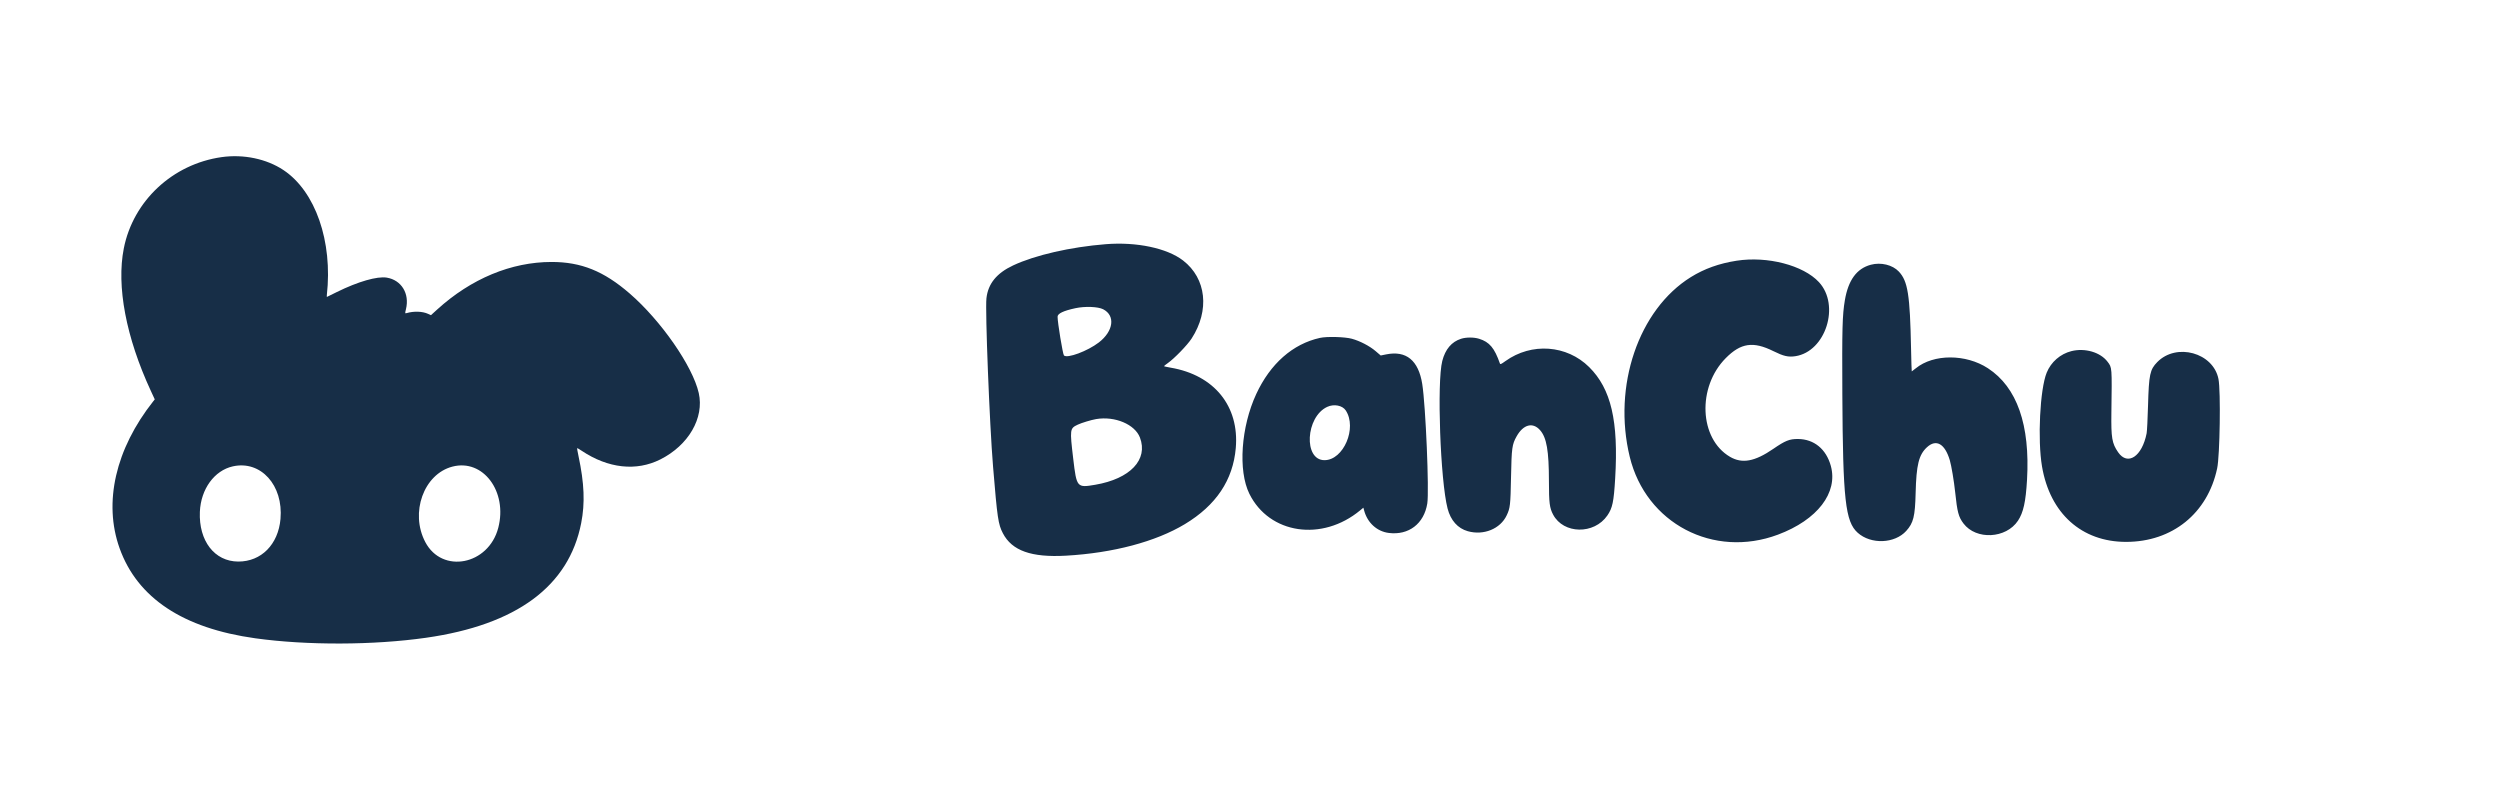
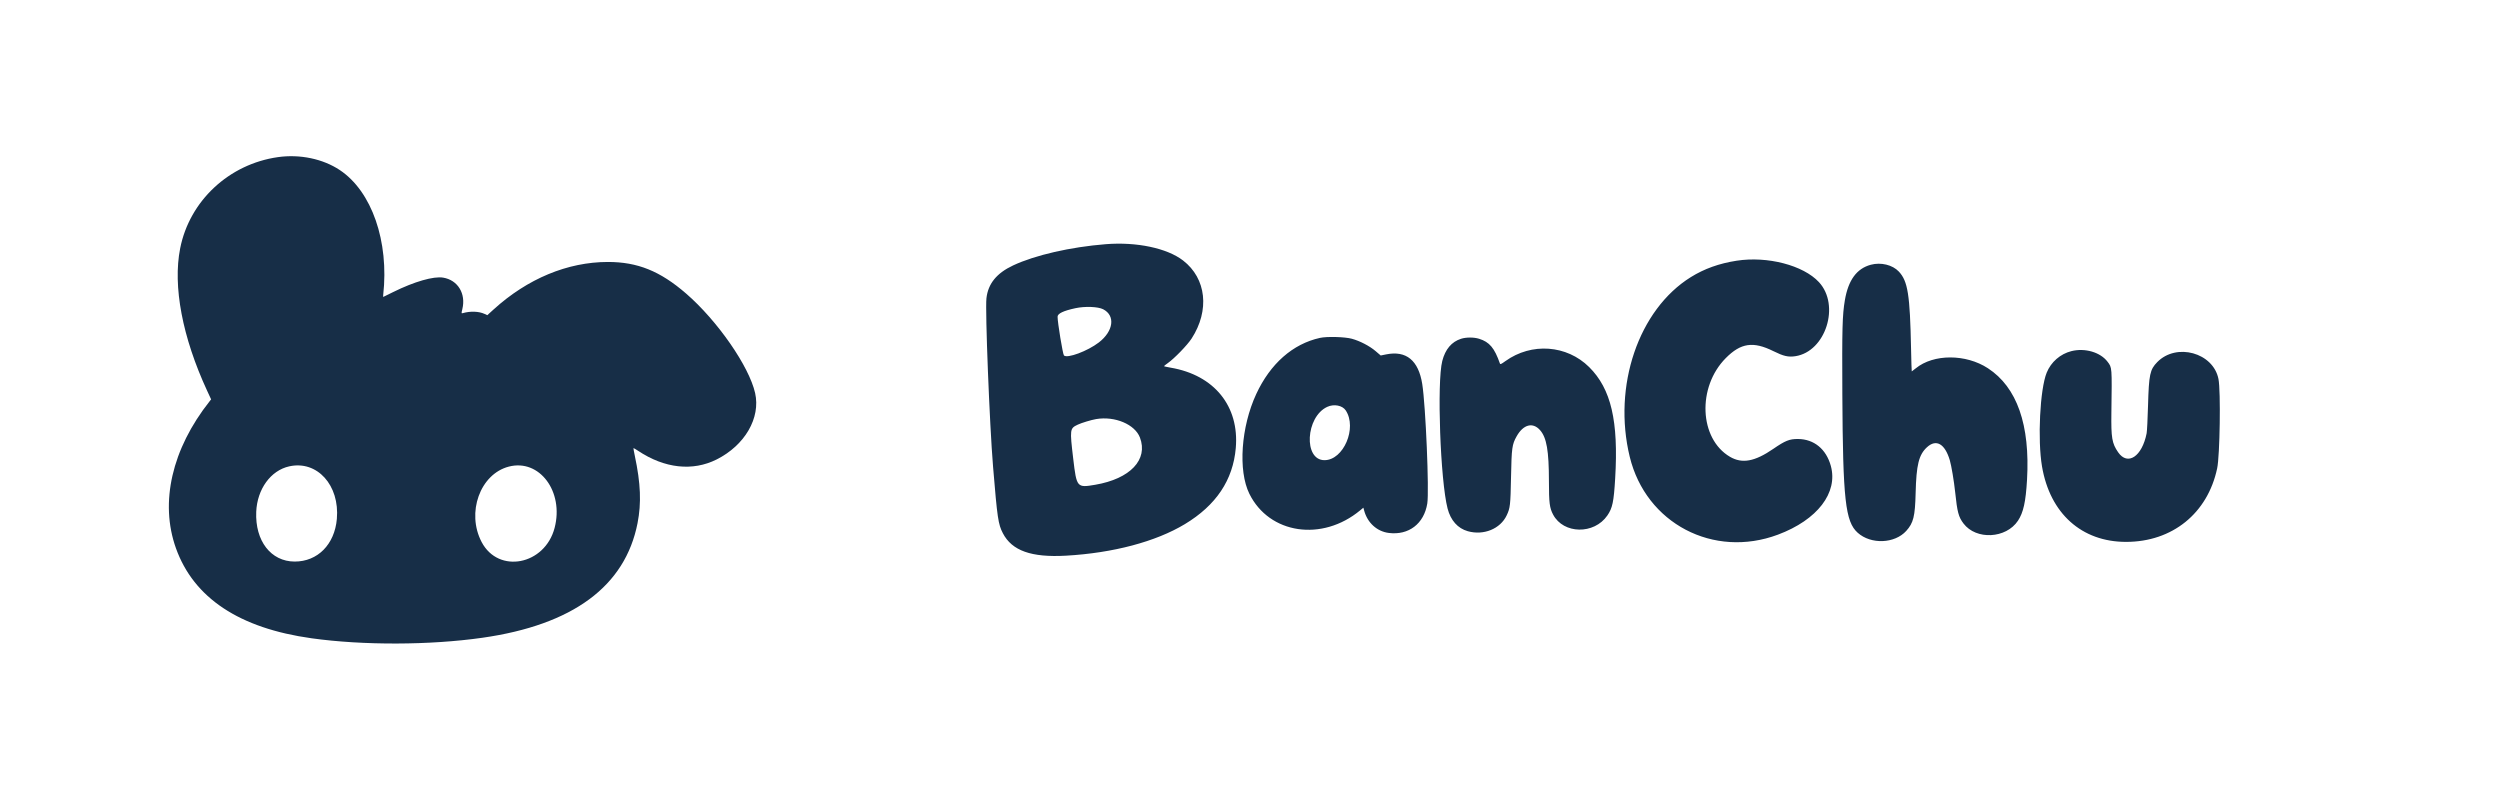
<svg xmlns="http://www.w3.org/2000/svg" width="2000" height="640" viewBox="0 0 2000 640" role="img">
-   <g transform="translate(48.051 35.13206) scale(0.428051)">
+   <g transform="translate(93.13775 35.13206) scale(0.428051)">
    <path d="M 302 211.565 C 210.448 224.502, 136.680 293.283, 119.139 382.062 C 105.159 452.818, 123.225 548.145, 169.617 648.418 L 176.982 664.335 174.241 667.798 C 103.638 756.996, 80.684 857.065, 111.229 942.500 C 144.481 1035.506, 229.809 1092.110, 365.053 1110.881 C 461.436 1124.257, 585.892 1123.859, 684 1109.860 C 853.217 1085.714, 950.784 1013.631, 973.939 895.652 C 981.291 858.191, 979.815 821.400, 968.905 770.158 C 967.226 762.269, 966.049 755.618, 966.290 755.377 C 966.531 755.136, 970.502 757.451, 975.114 760.522 C 1024.455 793.370, 1076.949 799.126, 1121.792 776.605 C 1174.577 750.094, 1204.190 698.977, 1193.689 652.500 C 1182.370 602.405, 1123.218 517.189, 1064.500 466.384 C 1016.126 424.529, 973.870 407.495, 918.500 407.529 C 843.180 407.576, 768.301 438.707, 704.830 496.362 L 693.161 506.963 687.830 504.526 C 677.317 499.720, 661.447 499.144, 647.755 503.070 C 644.528 503.996, 644.504 503.850, 646.520 495.500 C 653.482 466.666, 637.998 441.338, 610.635 436.804 C 592.799 433.848, 556.829 444.202, 517.488 463.616 C 507.595 468.499, 499.202 472.632, 498.838 472.801 C 498.474 472.970, 498.367 471.396, 498.600 469.304 C 509.794 369.032, 477.293 275.500, 417.437 235.729 C 385.920 214.788, 342.907 205.784, 302 211.565 M 323 789.502 C 288.355 797.182, 263.065 832.013, 261.285 874.500 C 259.009 928.826, 288.686 967.289, 333 967.447 C 375.992 967.601, 407.786 935.527, 411.976 887.777 C 417.507 824.745, 375.135 777.945, 323 789.502  M 733.241 790.012 C 679.609 804.065, 653.721 876.101, 682.571 931.004 C 714.054 990.916, 800.759 974.066, 818.948 904.500 C 836.697 836.618, 790.563 774.992, 733.241 790.012" fill="#172E47" fill-rule="evenodd" />
  </g>
  <g transform="translate(705.6383 119.4681) scale(0.5319149)">
    <path d="M 336.500 142.655 C 283.432 146.886, 230.207 159.082, 197.148 174.584 C 172.338 186.219, 159.479 202.043, 157.001 223.989 C 154.942 242.225, 161.683 413.492, 166.978 477.500 C 173.387 554.958, 174.697 563.833, 181.715 577.374 C 195.349 603.682, 224.589 614.079, 276.666 611.137 C 347.453 607.138, 411.555 590.132, 455.374 563.726 C 502.437 535.364, 527.856 497.405, 532.016 449.272 C 537.457 386.308, 499.679 339.603, 434.250 328.406 C 428.613 327.441, 424.022 326.393, 424.048 326.076 C 424.074 325.759, 426.662 323.700, 429.798 321.500 C 439.629 314.603, 459.198 294.409, 465.553 284.601 C 493.025 242.208, 487.800 194.228, 452.767 167.207 C 428.655 148.609, 382.929 138.953, 336.500 142.655 M 1285.193 167.527 C 1258.892 171.635, 1236.733 179.575, 1216.483 192.144 C 1137.755 241.015, 1098.634 356.081, 1124.554 462.539 C 1148.909 562.566, 1250.421 615.816, 1347.500 579.489 C 1406.794 557.301, 1438.142 516.452, 1426.929 475.987 C 1419.935 450.747, 1401.595 435.781, 1377.500 435.652 C 1364.743 435.583, 1358.475 438.091, 1340.437 450.485 C 1312.544 469.648, 1293.547 473.129, 1275.279 462.423 C 1228.971 435.285, 1225.684 357.567, 1269 313.941 C 1291.613 291.166, 1310.196 288.447, 1340.500 303.480 C 1355.937 311.138, 1363.046 312.768, 1373.758 311.106 C 1419.284 304.042, 1441.327 234.550, 1409.087 199.727 C 1385.598 174.356, 1331.494 160.294, 1285.193 167.527 M 1487.105 173.583 C 1465.873 179.292, 1453.213 196.617, 1448.071 227 C 1444.299 249.294, 1443.763 269.342, 1444.280 368.791 C 1445.103 526.887, 1448.770 559.919, 1467.353 576.627 C 1487.238 594.505, 1522.965 593.164, 1540.392 573.884 C 1551.199 561.928, 1553.654 552.052, 1554.505 517.113 C 1555.542 474.518, 1559.282 459.369, 1571.552 448.059 C 1585.414 435.282, 1598.453 442.669, 1605.890 467.512 C 1608.291 475.535, 1612.255 499.185, 1614.016 516 C 1617.119 545.634, 1619.070 552.939, 1626.503 562.743 C 1645.554 587.873, 1690.493 585.563, 1708.435 558.532 C 1716.556 546.297, 1720.134 530.131, 1722.052 497 C 1726.838 414.356, 1706.999 357.769, 1663.239 329.244 C 1629.937 307.537, 1581.440 307.572, 1554.764 329.323 C 1551.609 331.895, 1548.867 334, 1548.669 334 C 1548.472 334, 1548 318.587, 1547.621 299.750 C 1545.986 218.513, 1542.790 198.312, 1529.292 183.881 C 1519.825 173.760, 1502.328 169.489, 1487.105 173.583 M 290.776 238.934 C 272.708 242.839, 264 247.006, 264 251.746 C 264 260.556, 271.826 308.185, 273.565 309.963 C 278.407 314.910, 309.083 303.517, 326.027 290.480 C 348.182 273.432, 351.227 250.077, 332.541 240.515 C 324.810 236.559, 305.201 235.817, 290.776 238.934 M 658.647 283.584 C 617.699 292.659, 583.975 322.359, 562.793 368 C 539.837 417.464, 535.294 483.323, 552.445 518.027 C 582.416 578.671, 661.853 590.502, 719.206 542.864 L 723.911 538.956 725.053 543.196 C 730.022 561.652, 744.350 574.703, 762.103 576.947 C 792.086 580.736, 815.139 563.109, 820.044 532.641 C 823.033 514.076, 817.604 385.485, 812.460 353 C 806.829 317.442, 788.386 302.283, 758.196 308.400 L 750.002 310.061 742.251 303.435 C 733.253 295.743, 718.658 288.163, 706.500 284.866 C 695.899 281.992, 669.075 281.273, 658.647 283.584 M 870.836 284.919 C 856.576 289.480, 847.141 300.627, 842.578 318.307 C 834.348 350.197, 839.665 498.187, 850.550 540.195 C 855.195 558.119, 865.875 570.093, 881.013 574.349 C 904.792 581.035, 929.834 570.841, 939.423 550.571 C 944.703 539.411, 945.160 535.401, 945.988 493 C 946.849 448.834, 947.534 443.860, 954.438 431.574 C 964.490 413.688, 978.754 409.961, 989.674 422.367 C 999.555 433.592, 1002.979 453.368, 1002.992 499.292 C 1003.001 531.725, 1003.959 539.342, 1009.292 549.379 C 1024.963 578.872, 1070.985 579.591, 1090.894 550.654 C 1098.570 539.497, 1100.495 530.356, 1102.615 495 C 1107.794 408.617, 1096.492 360.212, 1063.504 327.500 C 1029.823 294.099, 976.848 290.301, 937.585 318.471 C 931.070 323.145, 929.834 323.708, 929.319 322.233 C 921.087 298.677, 913.602 289.779, 897.909 284.895 C 890.109 282.467, 878.470 282.477, 870.836 284.919 M 1788.782 303.502 C 1772.079 307.701, 1758.136 319.860, 1751.611 335.918 C 1741.484 360.843, 1737.723 436.688, 1744.611 477.101 C 1756.648 547.718, 1804.252 590.391, 1871 590.397 C 1940.556 590.403, 1993.682 547.510, 2008.017 479.770 C 2012.117 460.393, 2013.536 363.668, 2009.986 345.500 C 2002.237 305.843, 1946.782 290.504, 1917.894 320.027 C 1906.884 331.279, 1905.340 338.574, 1904.031 385.500 C 1903.479 405.300, 1902.543 423.975, 1901.951 427 C 1895.102 462.021, 1873.424 476.464, 1859.055 455.581 C 1849.783 442.104, 1848.412 434.038, 1848.925 396 C 1849.859 326.835, 1849.983 328.481, 1843.138 319.425 C 1832.350 305.150, 1809.200 298.369, 1788.782 303.502 M 669.500 387.351 C 636.974 402.517, 633.672 467.500, 665.427 467.500 C 694.078 467.500, 714.789 419.022, 697.395 392.671 C 692.371 385.061, 679.625 382.630, 669.500 387.351 M 322 405.696 C 314.673 406.936, 299.943 411.402, 294.306 414.093 C 282.399 419.775, 282.265 420.794, 287.546 465.489 C 292.648 508.665, 293.086 509.181, 320.619 504.485 C 373.225 495.512, 400.512 466.713, 387.878 433.500 C 380.321 413.635, 350.199 400.922, 322 405.696" fill="#172E47" fill-rule="evenodd" />
  </g>
</svg>
